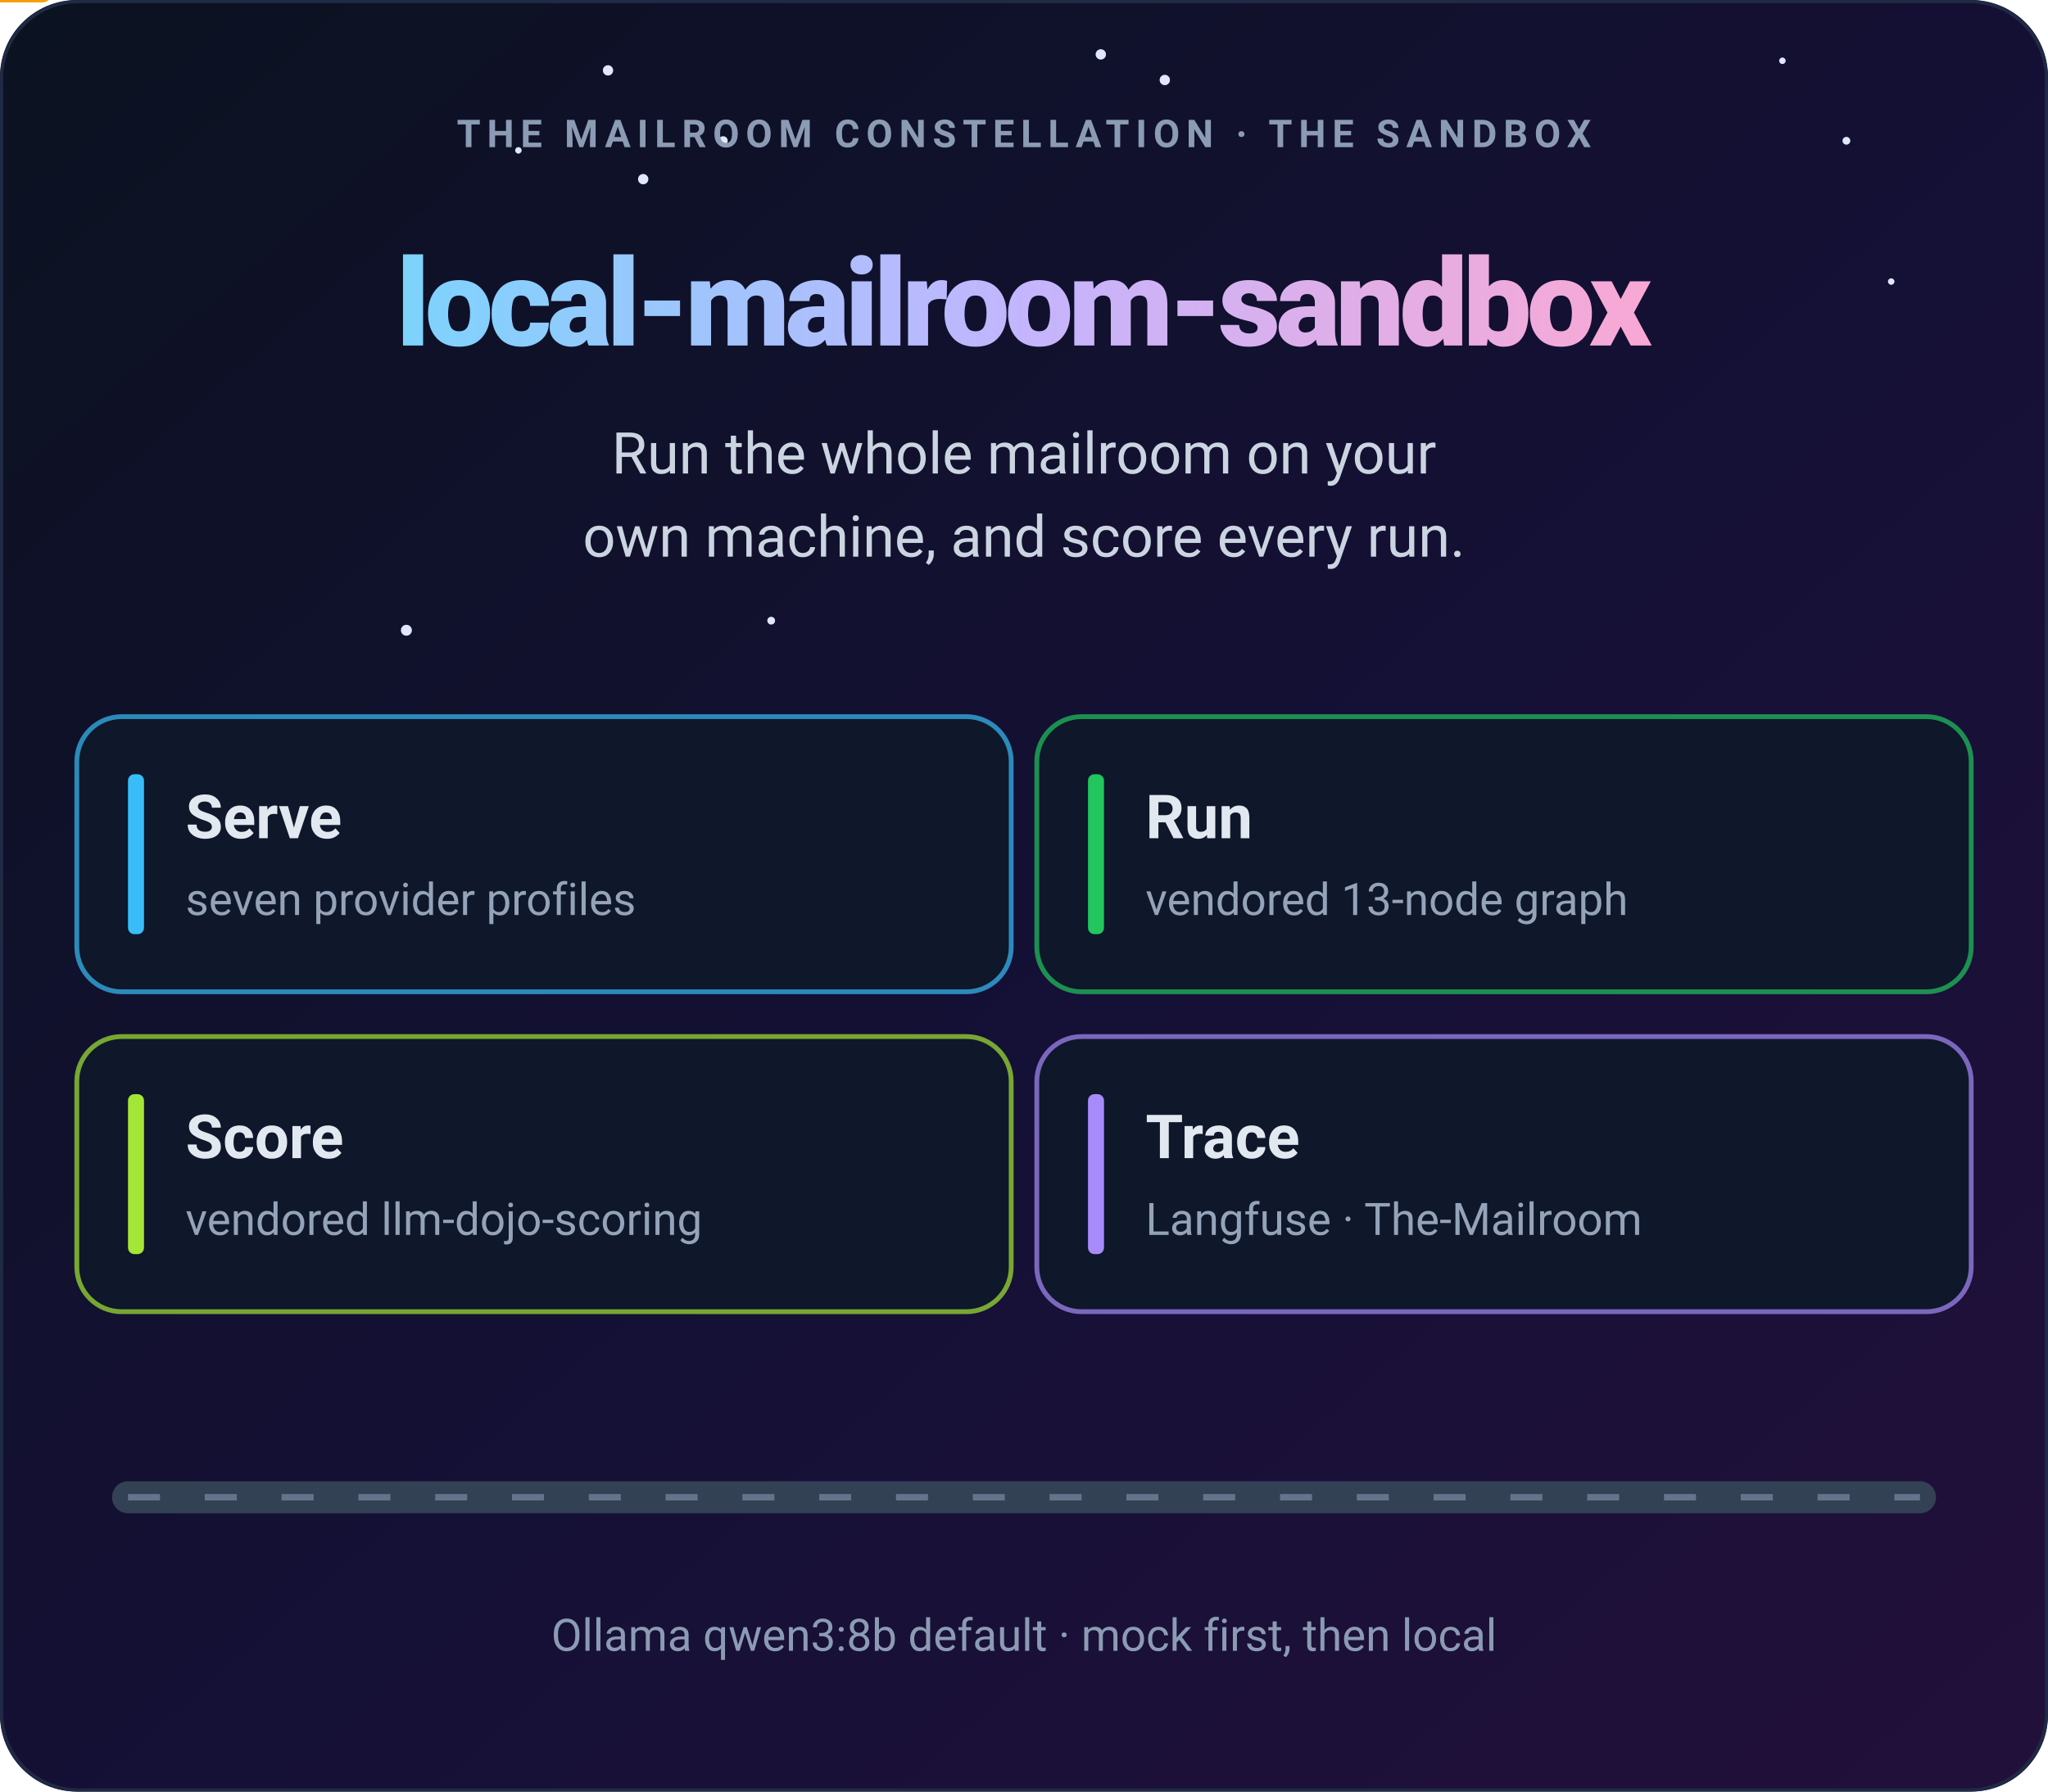
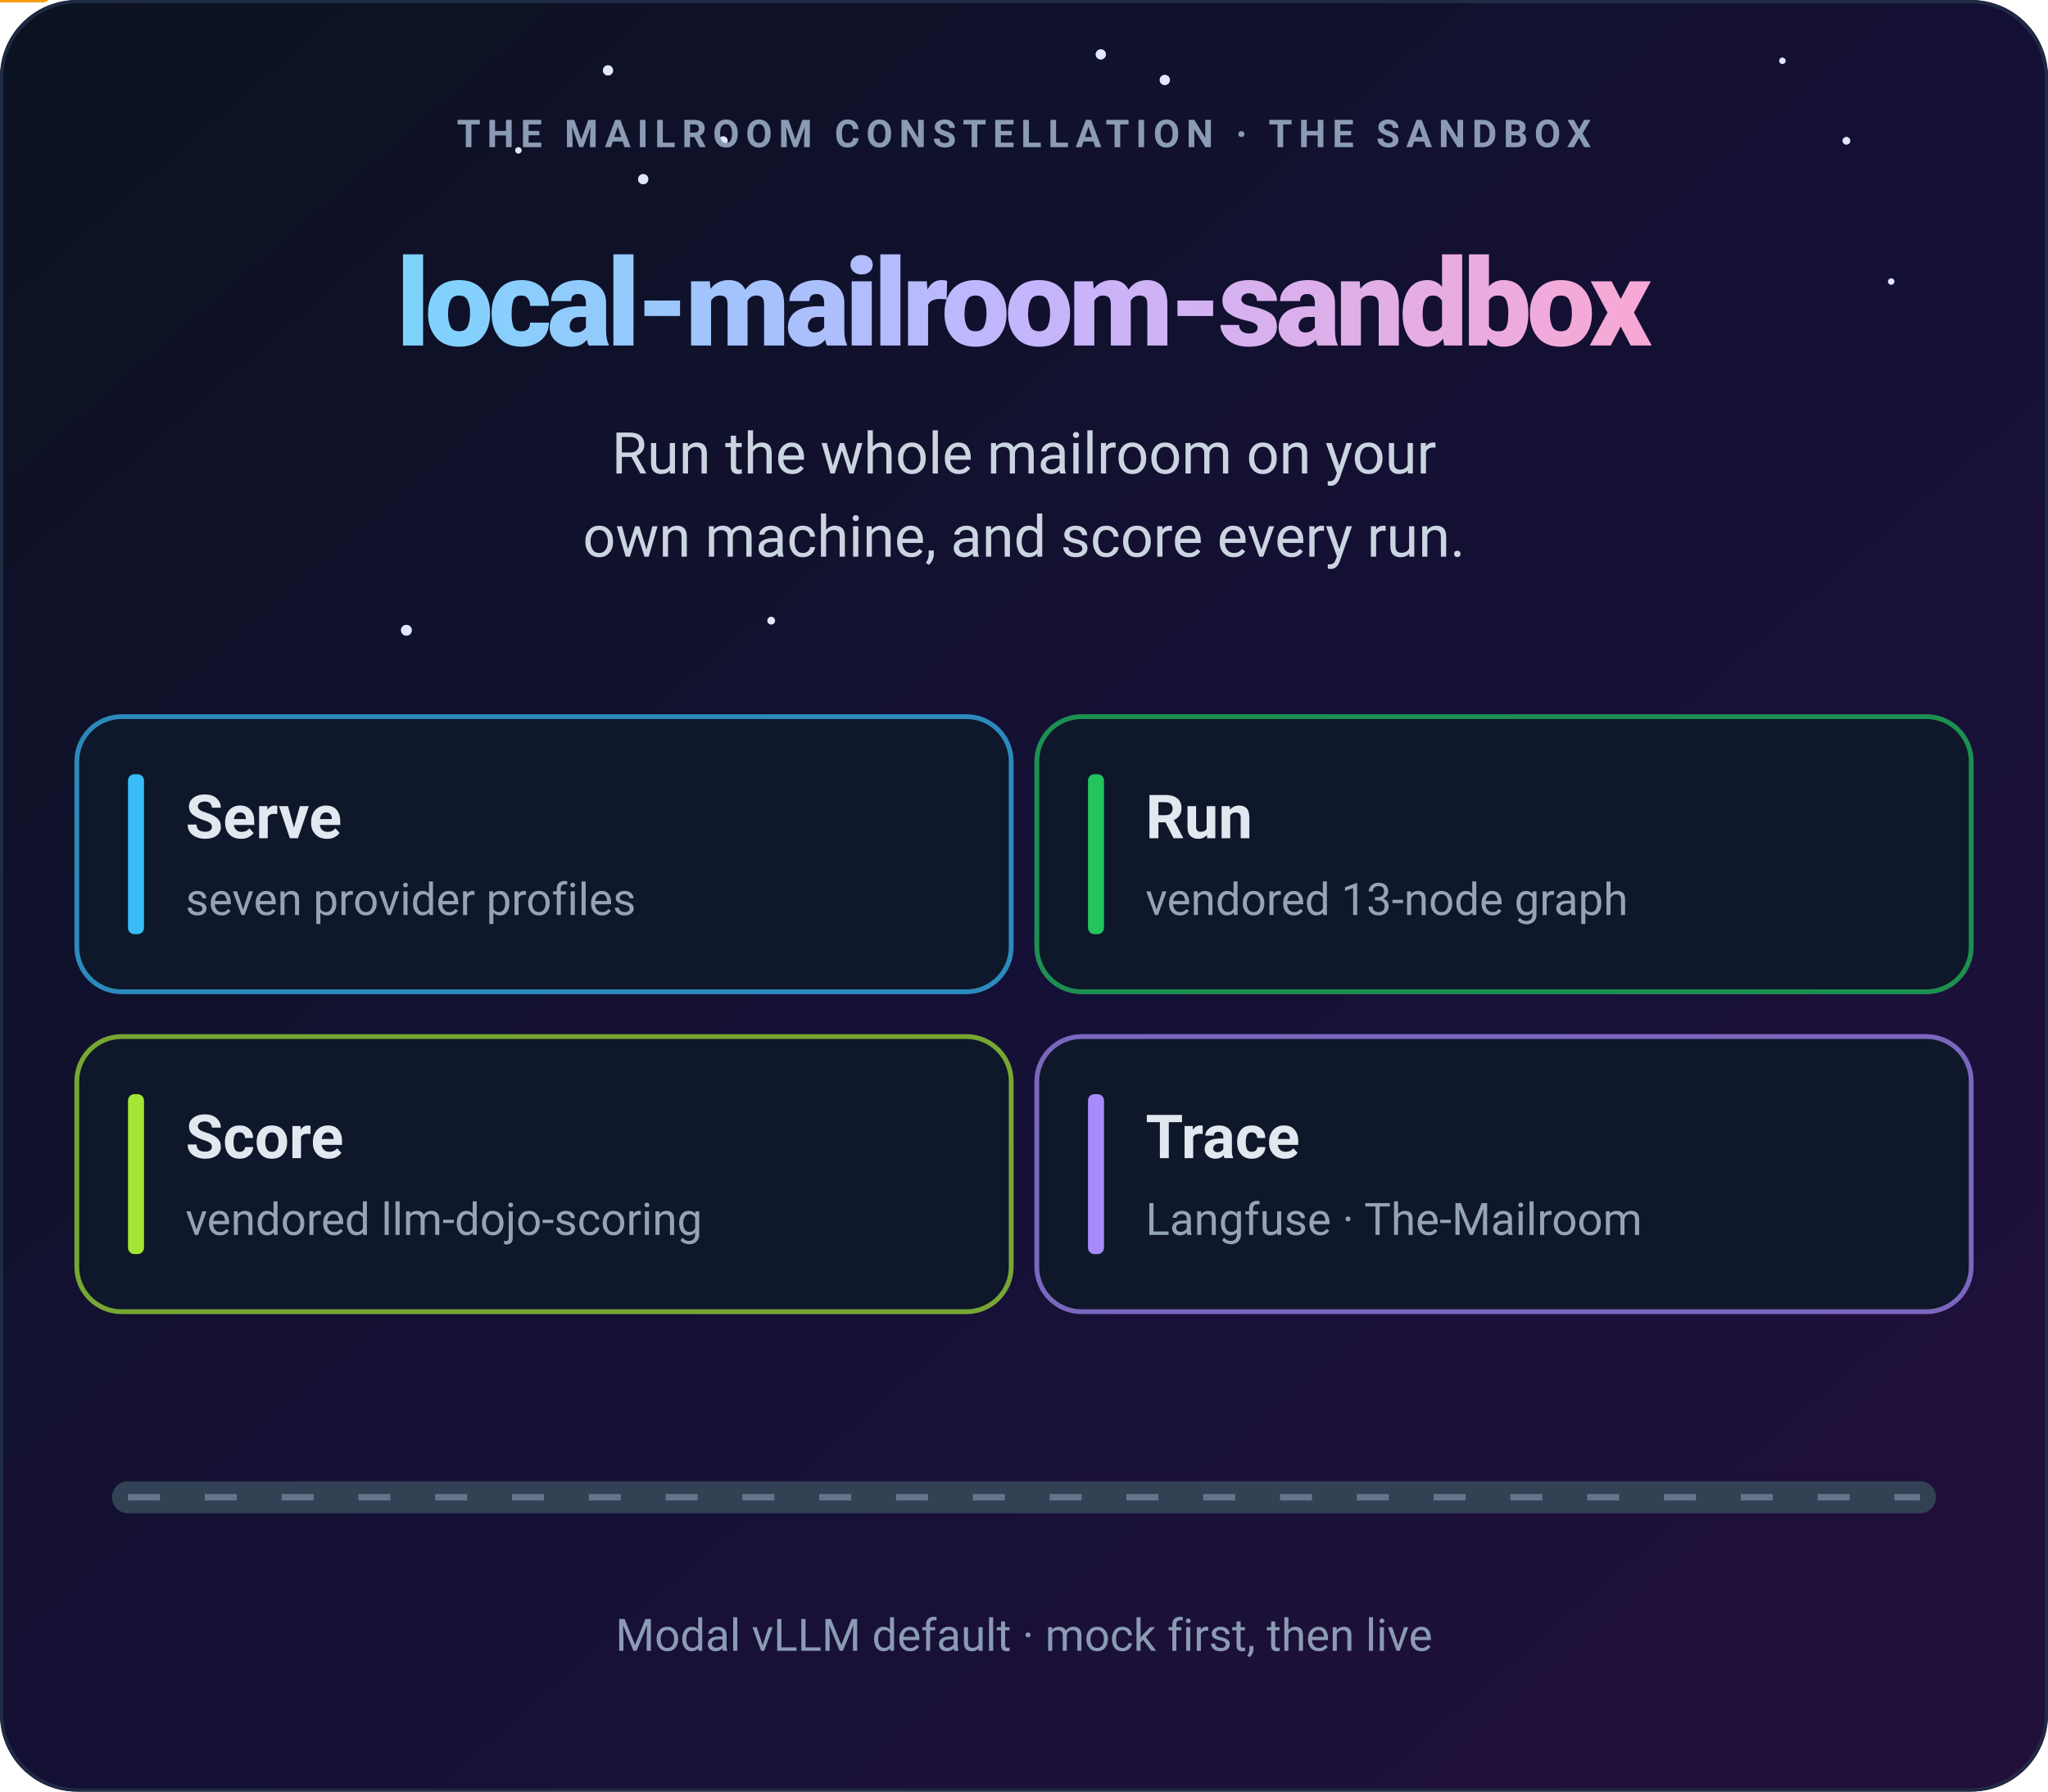
<svg xmlns="http://www.w3.org/2000/svg" viewBox="0 0 640 560" width="640" height="560" role="img" aria-labelledby="t d" font-family="ui-sans-serif,-apple-system,'Segoe UI',Roboto,Helvetica,Arial,sans-serif">
  <defs>
    <linearGradient id="bg" x1="0" y1="0" x2="1" y2="1">
      <stop offset="0" stop-color="#0b1220" />
      <stop offset=".55" stop-color="#151036" />
      <stop offset="1" stop-color="#22103a" />
    </linearGradient>
    <linearGradient id="ttl" x1="0" y1="0" x2="1" y2="0">
      <stop offset="0" stop-color="#7dd3fc" />
      <stop offset=".5" stop-color="#c4b5fd" />
      <stop offset="1" stop-color="#f9a8d4" />
    </linearGradient>
    <radialGradient id="glow" cx=".5" cy=".5" r=".5">
      <stop offset="0" stop-color="#a78bfa" stop-opacity=".9" />
      <stop offset="1" stop-color="#a78bfa" stop-opacity="0" />
    </radialGradient>
    <filter id="soft" x="-50%" y="-50%" width="200%" height="200%">
      <feGaussianBlur stdDeviation="3" />
    </filter>
    <marker id="arr" viewBox="0 0 10 10" refX="8" refY="5" markerWidth="7" markerHeight="7" orient="auto-start-reverse">
      <path d="M1 1 L9 5 L1 9" fill="none" stroke="#94a3b8" stroke-width="1.6" stroke-linecap="round" stroke-linejoin="round" />
    </marker>
    <g id="env">
      <rect x="-22" y="-30" width="44" height="30" rx="3" fill="#fef3c7" stroke="#f59e0b" stroke-width="2" />
      <polyline points="-22,-30 0,-13 22,-30" fill="none" stroke="#f59e0b" stroke-width="2" stroke-linejoin="round" />
      <circle cx="0" cy="-13" r="3.2" fill="#ef4444" />
    </g>
  </defs>
  <style>@media (prefers-reduced-motion: reduce){.motion{display:none}}</style>
  <rect width="640" height="560" rx="24" fill="url(#bg)" />
  <rect x=".5" y=".5" width="639" height="559" rx="24" fill="none" stroke="#1f2a44" />
  <g fill="#e0e7ff">
    <circle cx="127" cy="197" r="1.7" opacity=".35" />
    <circle cx="241" cy="194" r="1.2" opacity=".35" />
    <circle cx="344" cy="17" r="1.6" opacity=".35" />
    <circle cx="226" cy="44" r="1.4" opacity=".35" />
    <circle cx="364" cy="25" r="1.6" opacity=".35" />
    <circle cx="577" cy="44" r="1.2" opacity=".35" />
    <circle cx="201" cy="56" r="1.6" opacity=".35" />
    <circle cx="190" cy="22" r="1.6" opacity=".35" />
    <circle cx="557" cy="19" r="1" opacity=".35" />
    <circle cx="591" cy="88" r="1" opacity=".35" />
    <circle cx="162" cy="47" r="1" opacity=".35" />
  </g>
  <g class="motion" fill="#e0e7ff">
    <circle cx="127" cy="197" r="1.7">
      <animate attributeName="opacity" values="0;.9;0" dur="2.2s" begin="0s" repeatCount="indefinite" />
    </circle>
    <circle cx="241" cy="194" r="1.2">
      <animate attributeName="opacity" values="0;.9;0" dur="4.3s" begin="0.4s" repeatCount="indefinite" />
    </circle>
    <circle cx="344" cy="17" r="1.6">
      <animate attributeName="opacity" values="0;.9;0" dur="2.6s" begin="1.6s" repeatCount="indefinite" />
    </circle>
    <circle cx="226" cy="44" r="1.4">
      <animate attributeName="opacity" values="0;.9;0" dur="3.5s" begin="0.4s" repeatCount="indefinite" />
    </circle>
    <circle cx="364" cy="25" r="1.6">
      <animate attributeName="opacity" values="0;.9;0" dur="2.8s" begin="0.8s" repeatCount="indefinite" />
    </circle>
    <circle cx="577" cy="44" r="1.2">
      <animate attributeName="opacity" values="0;.9;0" dur="3.4s" begin="1.2s" repeatCount="indefinite" />
    </circle>
    <circle cx="201" cy="56" r="1.6">
      <animate attributeName="opacity" values="0;.9;0" dur="3.6s" begin="2.4s" repeatCount="indefinite" />
    </circle>
    <circle cx="190" cy="22" r="1.6">
      <animate attributeName="opacity" values="0;.9;0" dur="2.7s" begin="0.4s" repeatCount="indefinite" />
    </circle>
    <circle cx="557" cy="19" r="1">
      <animate attributeName="opacity" values="0;.9;0" dur="2.3s" begin="0.8s" repeatCount="indefinite" />
    </circle>
    <circle cx="591" cy="88" r="1">
      <animate attributeName="opacity" values="0;.9;0" dur="3.8s" begin="1.2s" repeatCount="indefinite" />
    </circle>
    <circle cx="162" cy="47" r="1">
      <animate attributeName="opacity" values="0;.9;0" dur="3.1s" begin="1.6s" repeatCount="indefinite" />
    </circle>
  </g>
  <text x="320" y="46" font-size="12" fill="#8b9bb4" font-weight="700" text-anchor="middle" letter-spacing="2">THE MAILROOM CONSTELLATION · THE SANDBOX</text>
  <text x="320" y="108" text-anchor="middle" font-size="38" font-weight="800" letter-spacing="-1.5" fill="url(#ttl)">local-mailroom-sandbox</text>
  <text x="320" y="148" font-size="18" fill="#cbd5e1" text-anchor="middle">Run the whole mailroom on your</text>
  <text x="320" y="174" font-size="18" fill="#cbd5e1" text-anchor="middle">own machine, and score every run.</text>
  <rect x="24" y="224" width="292" height="86" rx="14" fill="#0f172a" stroke="#38bdf8" stroke-opacity=".7" stroke-width="1.5" />
  <rect x="40" y="242" width="5" height="50" rx="2" fill="#38bdf8" />
  <text x="58" y="262" font-size="19" fill="#e2e8f0" font-weight="700">Serve</text>
  <text x="58" y="286" font-size="14" fill="#94a3b8">seven provider profiles</text>
  <rect x="324" y="224" width="292" height="86" rx="14" fill="#0f172a" stroke="#22c55e" stroke-opacity=".7" stroke-width="1.5" />
  <rect x="340" y="242" width="5" height="50" rx="2" fill="#22c55e" />
  <text x="358" y="262" font-size="19" fill="#e2e8f0" font-weight="700">Run</text>
  <text x="358" y="286" font-size="14" fill="#94a3b8">vendored 13-node graph</text>
  <rect x="24" y="324" width="292" height="86" rx="14" fill="#0f172a" stroke="#a3e635" stroke-opacity=".7" stroke-width="1.5" />
  <rect x="40" y="342" width="5" height="50" rx="2" fill="#a3e635" />
  <text x="58" y="362" font-size="19" fill="#e2e8f0" font-weight="700">Score</text>
  <text x="58" y="386" font-size="14" fill="#94a3b8">vendored llm-dojo-scoring</text>
  <rect x="324" y="324" width="292" height="86" rx="14" fill="#0f172a" stroke="#a78bfa" stroke-opacity=".7" stroke-width="1.5" />
  <rect x="340" y="342" width="5" height="50" rx="2" fill="#a78bfa" />
  <text x="358" y="362" font-size="19" fill="#e2e8f0" font-weight="700">Trace</text>
  <text x="358" y="386" font-size="14" fill="#94a3b8">Langfuse · The-Mailroom</text>
  <path d="M40 468 H600" stroke="#334155" stroke-width="10" stroke-linecap="round" />
  <path d="M40 468 H600" stroke="#64748b" stroke-width="2" stroke-dasharray="10 14" />
  <path id="mb" d="M40 462 H600" fill="none" />
  <g class="motion">
    <use href="#env" transform="scale(.7)">
      <animateMotion dur="5s" begin="0.0s" repeatCount="indefinite">
        <mpath href="#mb" />
      </animateMotion>
    </use>
    <use href="#env" transform="scale(.7)">
      <animateMotion dur="5s" begin="2.5s" repeatCount="indefinite">
        <mpath href="#mb" />
      </animateMotion>
    </use>
  </g>
-   <text x="320" y="516" font-size="14" fill="#8b9bb4" text-anchor="middle">Ollama qwen3:8b default · mock first, then local</text>
+   <text x="320" y="516" font-size="14" fill="#8b9bb4" text-anchor="middle">Modal vLLM default · mock first, then live</text>
</svg>
